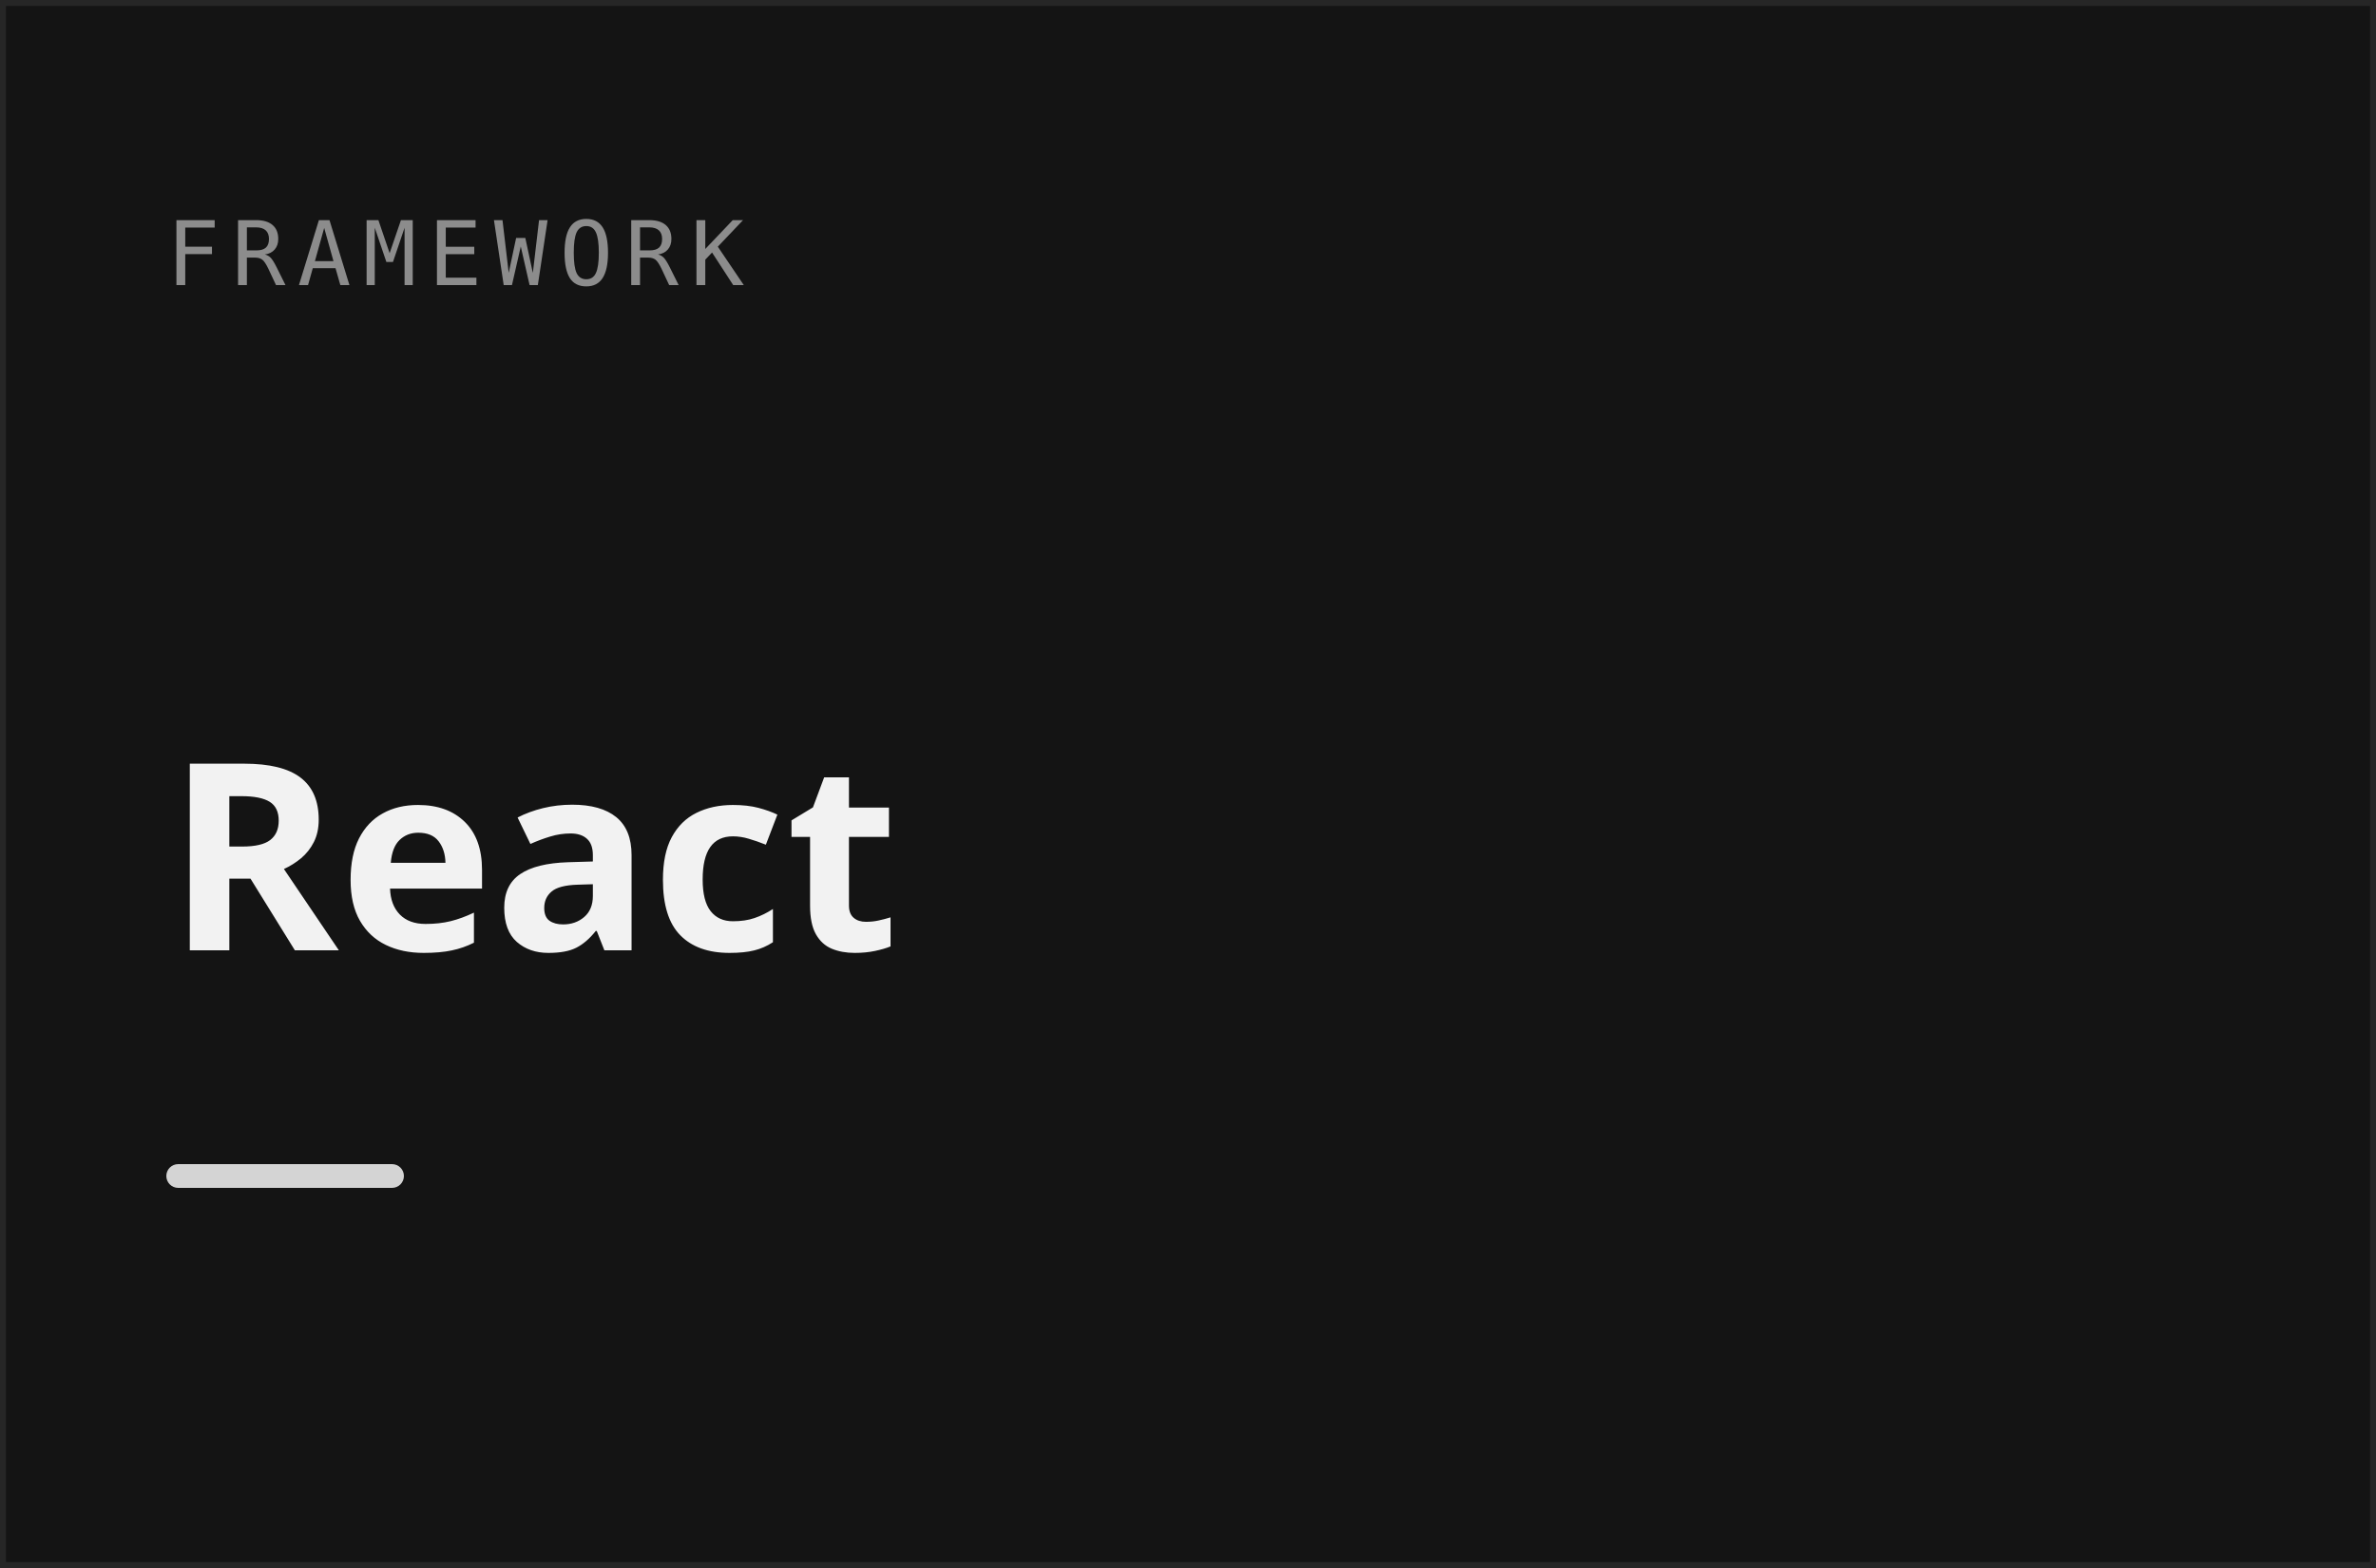
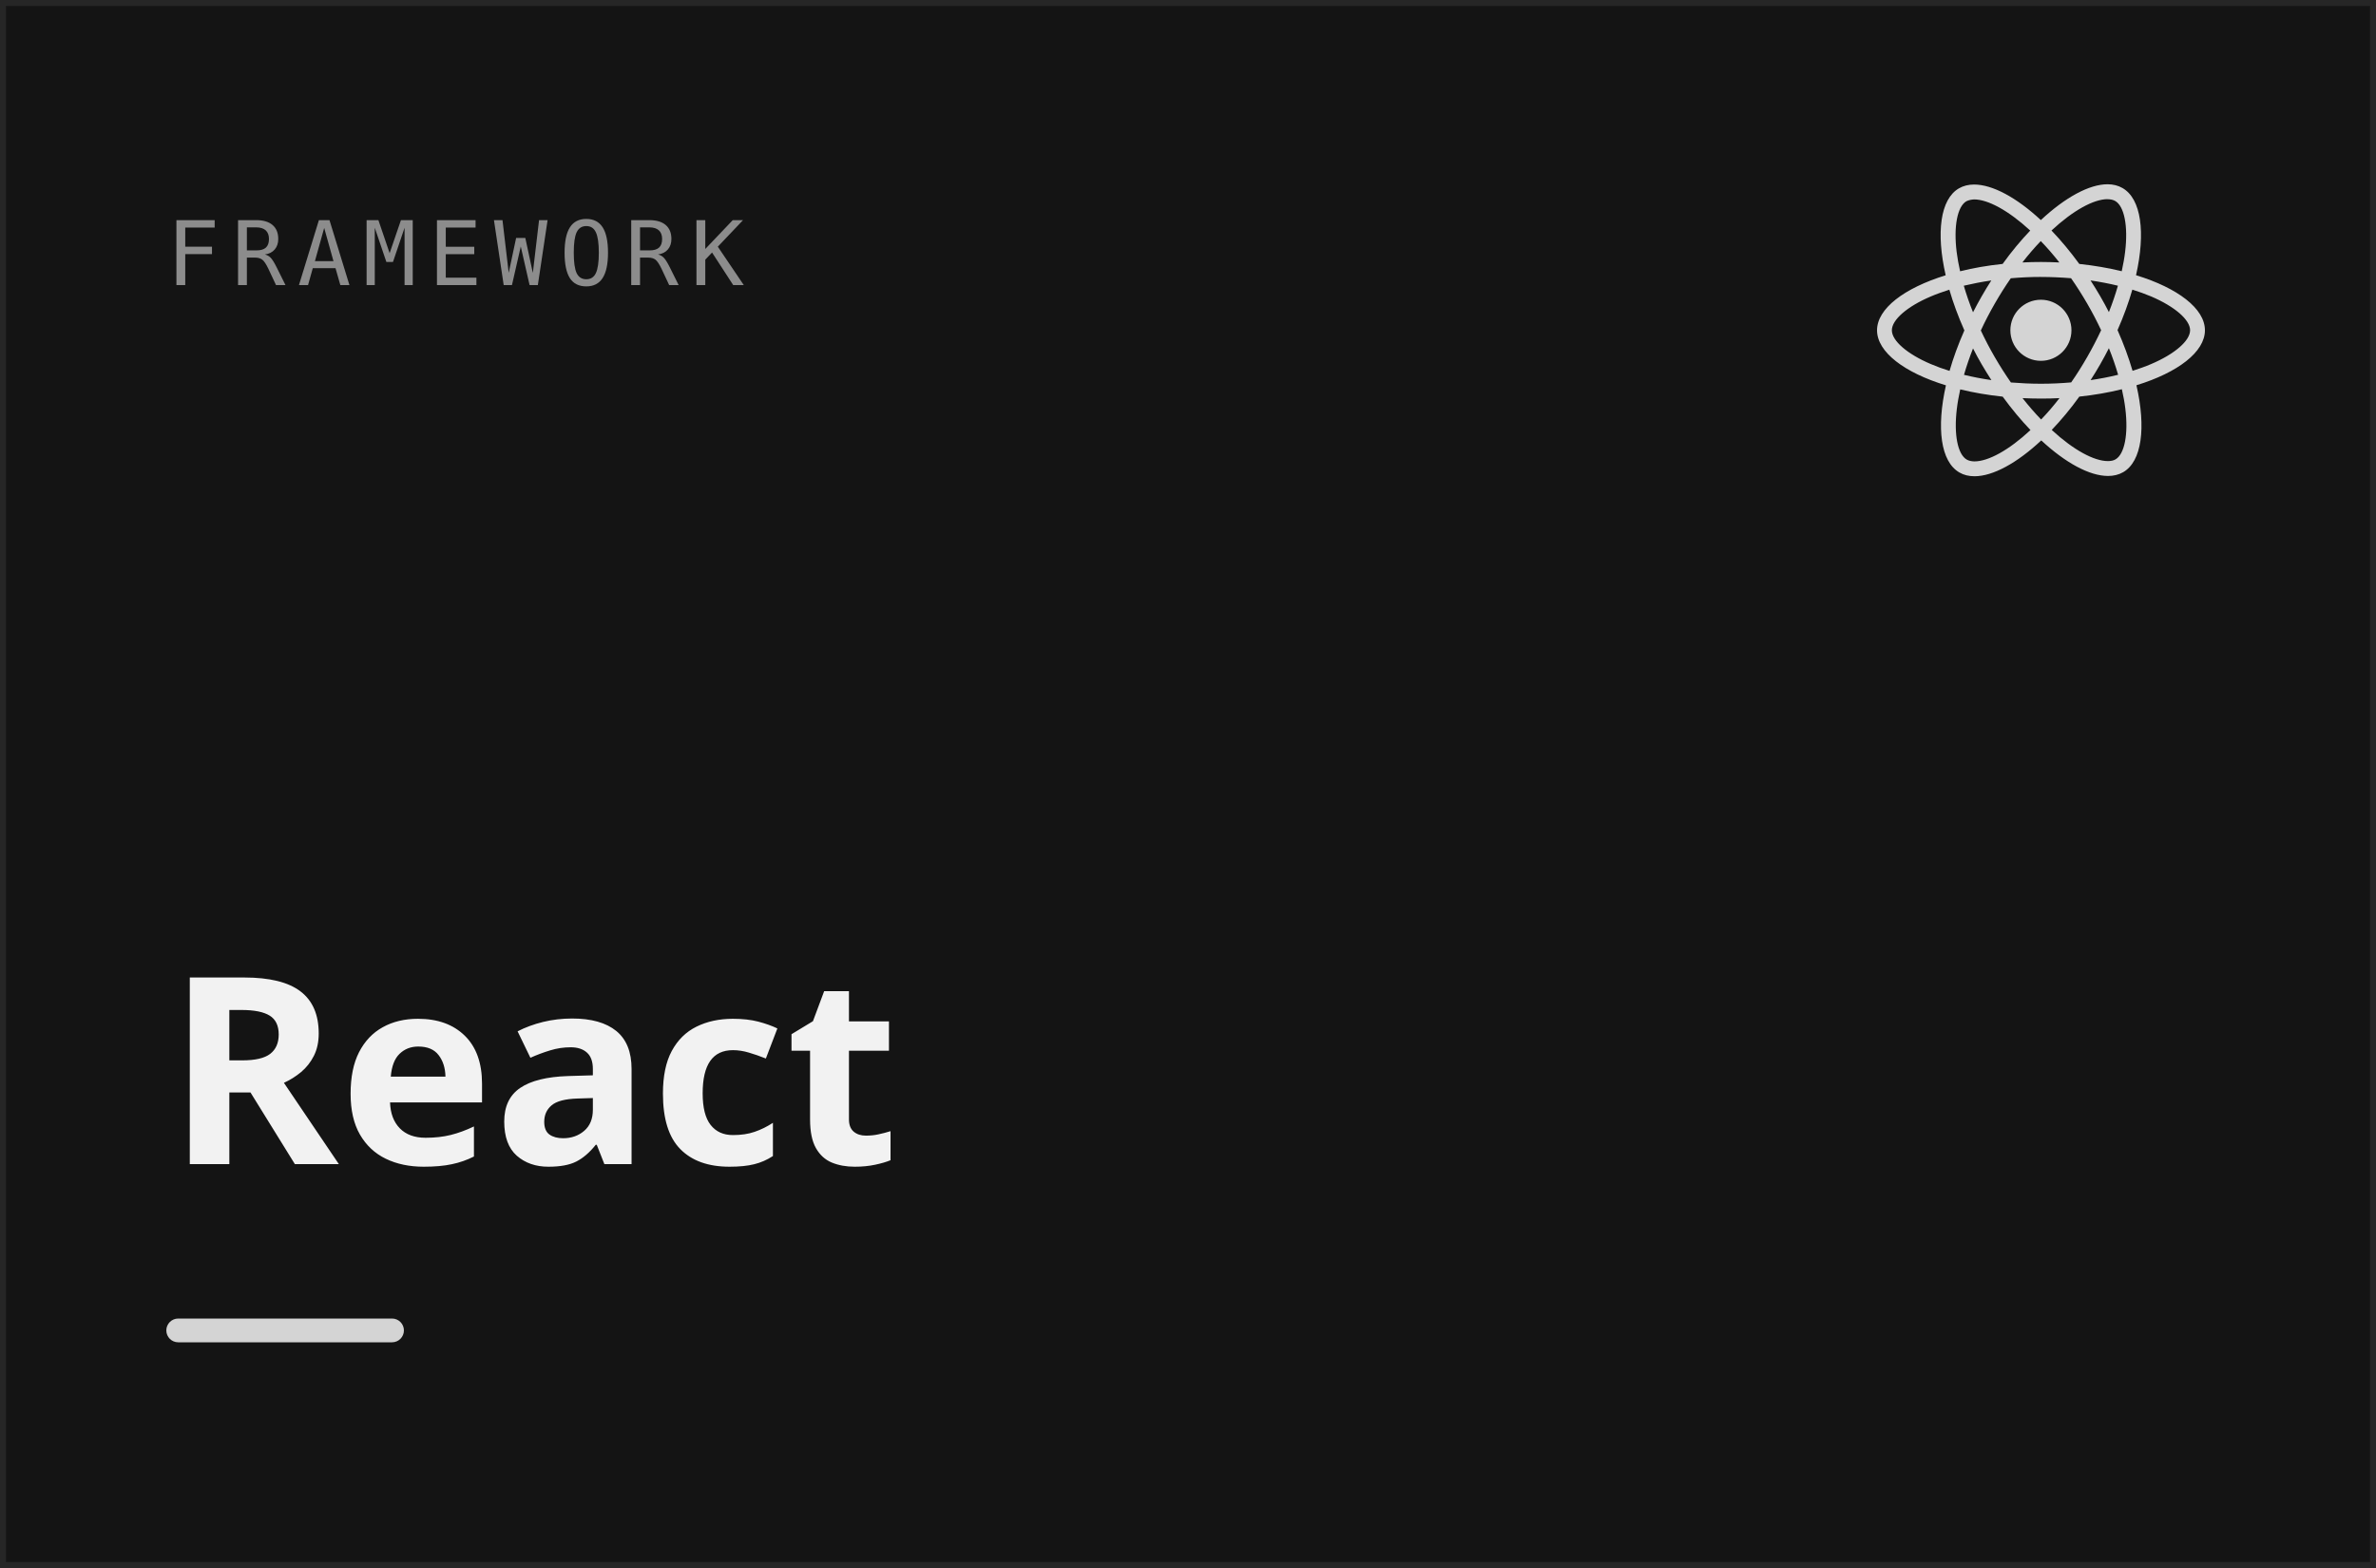
<svg xmlns="http://www.w3.org/2000/svg" width="400" height="264" viewBox="0 0 400 264">
  <rect width="400" height="264" fill="#141414" />
  <rect x="0.5" y="0.5" width="399" height="263" fill="none" stroke="#262626" />
  <text x="28" y="48" font-family="ui-monospace,Menlo,monospace" font-size="15" fill="#8c8c8c" letter-spacing="2">FRAMEWORK</text>
-   <text x="28" y="160" font-family="ui-sans-serif,system-ui,sans-serif" font-weight="700" font-size="44" fill="#f2f2f2">React</text>
-   <rect x="28" y="196" width="40" height="4" rx="2" fill="#d4d4d4" />
+   <g transform="translate(316 28) scale(2.3)">
+     <path d="M14.23 12.004a2.236 2.236 0 0 1-2.235 2.236 2.236 2.236 0 0 1-2.236-2.236 2.236 2.236 0 0 1 2.235-2.236 2.236 2.236 0 0 1 2.236 2.236zm2.648-10.69c-1.346 0-3.107.96-4.888 2.622-1.78-1.653-3.542-2.602-4.887-2.602-.41 0-.783.093-1.106.278-1.375.793-1.683 3.264-.973 6.365C1.98 8.917 0 10.42 0 12.004c0 1.59 1.99 3.097 5.043 4.03-.704 3.113-.39 5.588.988 6.38.32.187.69.275 1.102.275 1.345 0 3.107-.96 4.888-2.624 1.78 1.654 3.542 2.603 4.887 2.603.41 0 .783-.09 1.106-.275 1.374-.792 1.683-3.263.973-6.365C22.02 15.096 24 13.59 24 12.004c0-1.59-1.99-3.097-5.043-4.032.704-3.11.39-5.587-.988-6.38-.318-.184-.688-.277-1.092-.278zm-.005 1.09v.006c.225 0 .406.044.558.127.666.382.955 1.835.73 3.704-.054.46-.142.945-.25 1.44-.96-.236-2.006-.417-3.107-.534-.66-.905-1.345-1.727-2.035-2.447 1.592-1.48 3.087-2.292 4.105-2.295zm-9.77.02c1.012 0 2.514.808 4.11 2.28-.686.72-1.37 1.537-2.02 2.442-1.107.117-2.154.298-3.113.538-.112-.49-.195-.964-.254-1.42-.23-1.868.054-3.32.714-3.707.19-.09.4-.127.563-.132zm4.882 3.05c.455.468.91.992 1.36 1.564-.44-.02-.89-.034-1.345-.034-.46 0-.915.01-1.36.034.44-.572.895-1.096 1.345-1.565zM12 8.1c.74 0 1.477.034 2.202.093.406.582.802 1.203 1.183 1.86.372.64.71 1.29 1.018 1.946-.308.655-.646 1.31-1.013 1.95-.38.66-.773 1.288-1.18 1.87-.728.063-1.466.098-2.21.098-.74 0-1.477-.035-2.202-.093-.406-.582-.802-1.204-1.183-1.86-.372-.64-.71-1.29-1.018-1.946.303-.657.646-1.313 1.013-1.954.38-.66.773-1.286 1.18-1.868.728-.064 1.466-.098 2.21-.098zm-3.635.254c-.24.377-.48.763-.704 1.16-.225.39-.435.782-.635 1.174-.265-.656-.49-1.31-.676-1.947.64-.15 1.315-.283 2.015-.386zm7.26 0c.695.103 1.365.23 2.006.387-.18.632-.405 1.282-.66 1.933-.2-.39-.41-.783-.64-1.174-.225-.392-.465-.774-.705-1.146zm3.063.675c.484.15.944.317 1.375.498 1.732.74 2.852 1.708 2.852 2.476-.005.768-1.125 1.74-2.857 2.475-.42.18-.88.342-1.355.493-.28-.958-.646-1.956-1.1-2.98.45-1.017.81-2.01 1.085-2.964zm-13.395.004c.278.96.645 1.957 1.1 2.98-.45 1.017-.812 2.01-1.086 2.964-.484-.15-.944-.318-1.37-.5-1.732-.737-2.852-1.706-2.852-2.474 0-.768 1.12-1.742 2.852-2.476.42-.18.88-.342 1.356-.494zm11.678 4.28c.265.657.49 1.312.676 1.948-.64.157-1.316.29-2.016.39.24-.375.48-.762.705-1.158.225-.39.435-.788.636-1.18zm-9.945.02c.2.392.41.783.64 1.175.23.39.465.772.705 1.143-.695-.102-1.365-.23-2.006-.386.18-.63.406-1.282.66-1.933zM17.92 16.32c.112.493.2.968.254 1.423.23 1.868-.054 3.32-.714 3.708-.147.09-.338.128-.563.128-1.012 0-2.514-.807-4.11-2.28.686-.72 1.37-1.536 2.02-2.44 1.107-.118 2.154-.3 3.113-.54zm-11.83.01c.96.234 2.006.415 3.107.532.66.905 1.345 1.727 2.035 2.446-1.595 1.483-3.092 2.295-4.11 2.295-.22-.005-.406-.05-.553-.132-.666-.38-.955-1.834-.73-3.703.054-.46.142-.944.25-1.438zm4.56.64c.44.02.89.034 1.345.034.46 0 .915-.01 1.36-.034-.44.572-.895 1.095-1.345 1.565-.455-.47-.91-.993-1.36-1.565z" fill="#d4d4d4" />
+   </g>
+   <text x="28" y="196" font-family="ui-sans-serif,system-ui,sans-serif" font-weight="700" font-size="44" fill="#f2f2f2">React</text>
+   <rect x="28" y="222" width="40" height="4" rx="2" fill="#d4d4d4" />
</svg>
